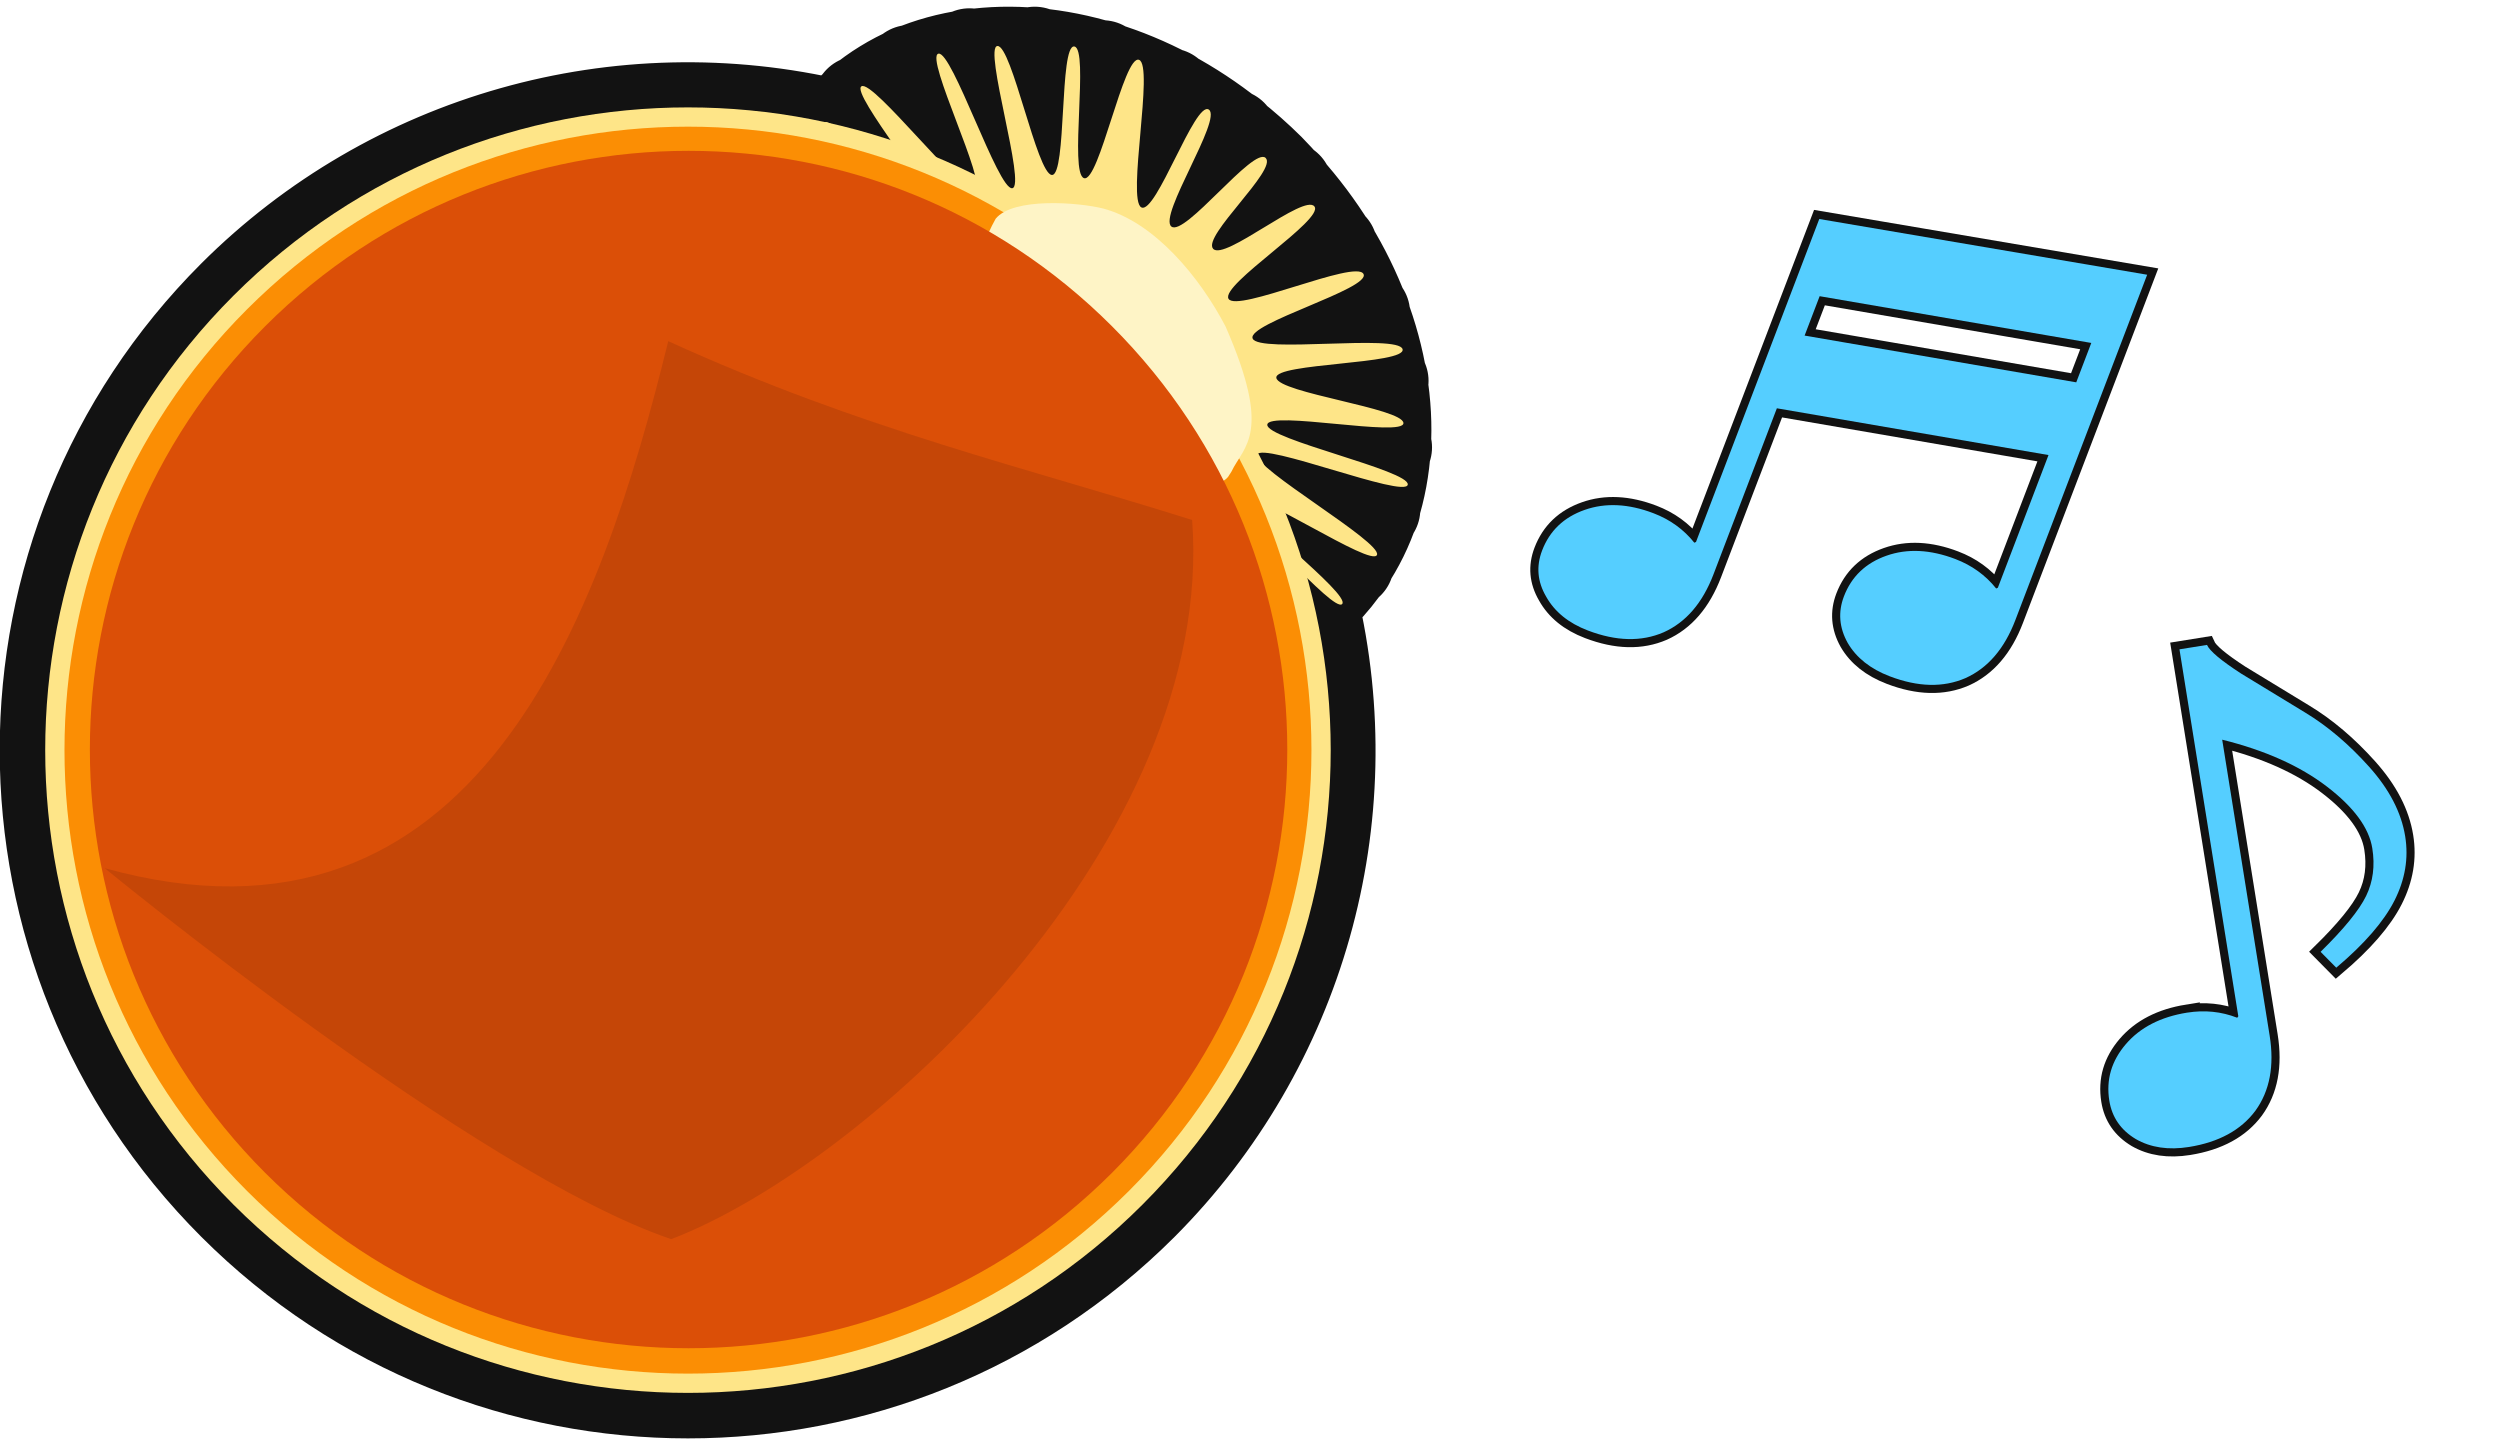
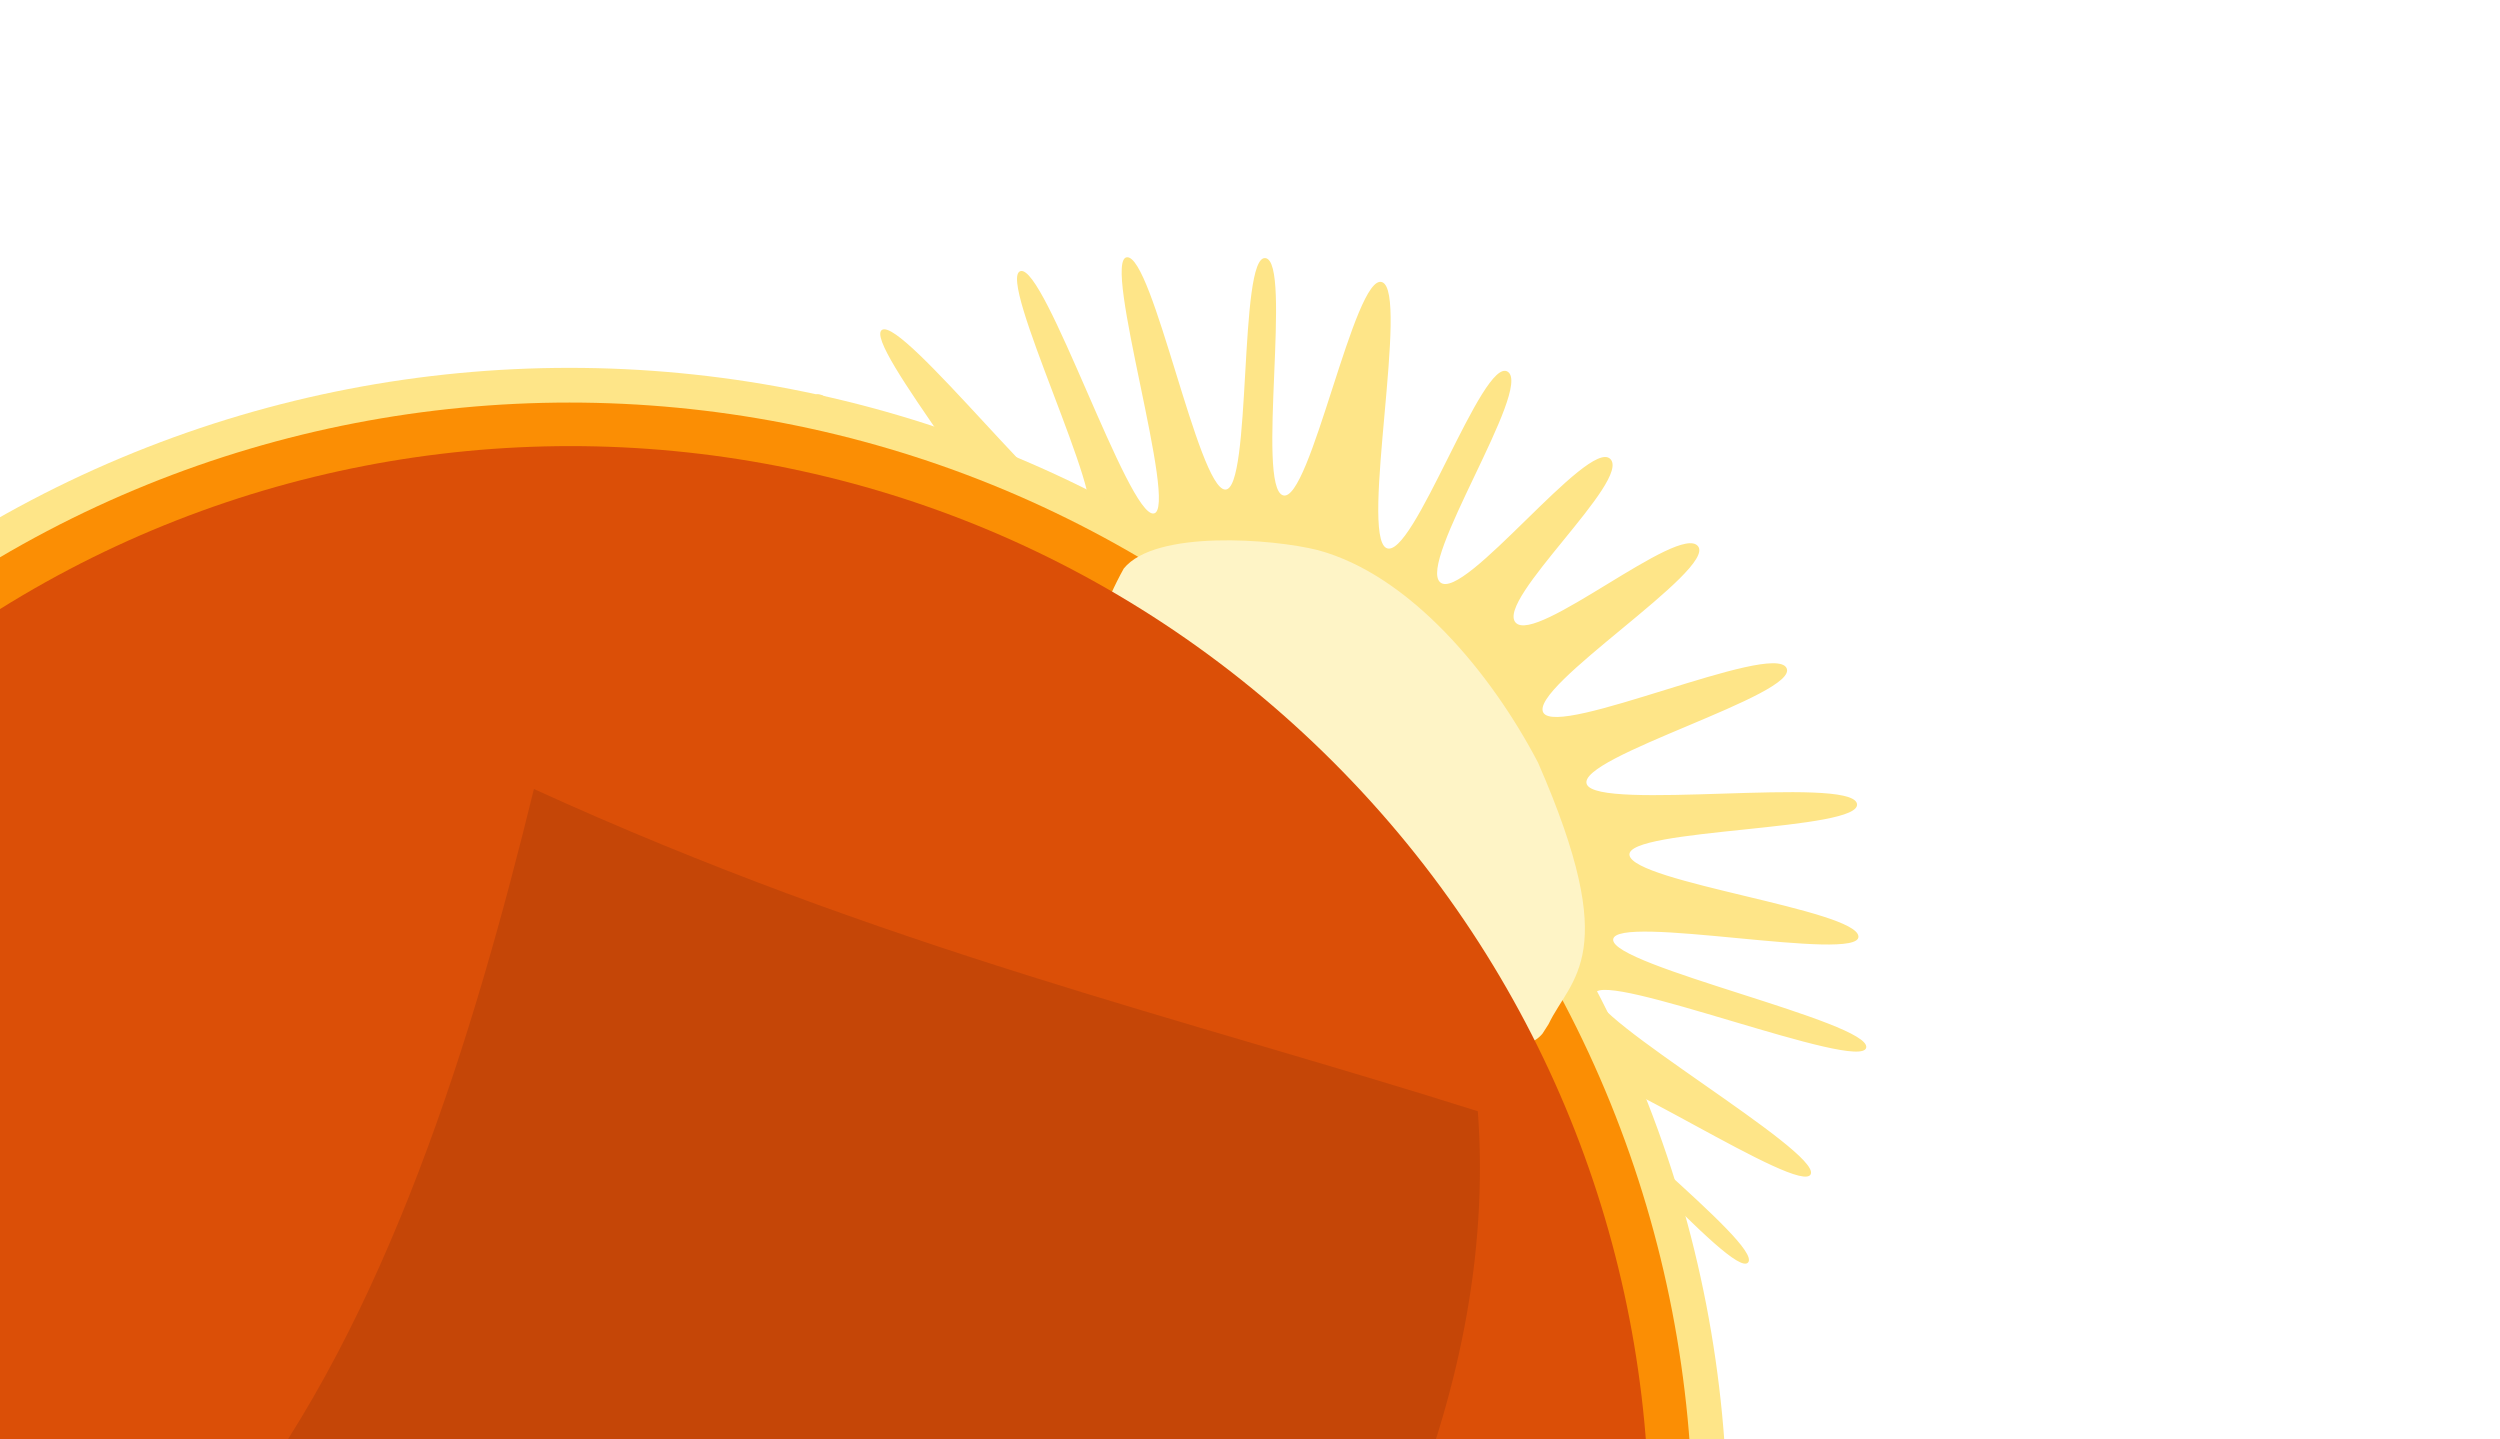
<svg xmlns="http://www.w3.org/2000/svg" height="266.9" width="463.978" viewBox="0 0 463.978 266.9" version="1.1" id="svg121">
  <defs id="defs125" />
-   <path style="opacity:1;fill:#121212;fill-opacity:1;stroke:#121212;stroke-width:16.889;stroke-linecap:round;stroke-linejoin:round;stroke-miterlimit:4;stroke-dasharray:none;stroke-dashoffset:0;stroke-opacity:1" d="m 238.871,34.673 -0.161,0.098 a 62.688,48.588 45 0 0 -3.163,-3.419 62.688,48.588 45 0 0 -6.992,-6.172 l 0.081,-0.165 -0.119,0.133 a 62.688,48.588 45 0 0 -11.523,-7.601 l 0.03,-0.152 -0.065,0.135 a 62.688,48.588 45 0 0 -12.331,-5.121 l -0.011,-0.21 -0.037,0.198 A 62.688,48.588 45 0 0 192.102,9.919 l -0.063,-0.231 0.013,0.226 A 62.688,48.588 45 0 0 180.02,10.189 l -0.1,-0.205 0.056,0.21 a 62.688,48.588 45 0 0 -11.002,3.025 l -0.105,-0.144 0.077,0.158 a 62.688,48.588 45 0 0 -9.336,5.736 l -0.173,-0.163 0.14,0.189 a 62.688,48.588 45 0 0 -2.715,2.385 62.688,48.588 45 0 0 -1.688,1.852 119.289,119.289 0 0 0 -111.844,31.636 119.289,119.289 0 0 0 -0.002,168.7 119.289,119.289 0 0 0 168.702,1e-5 119.289,119.289 0 0 0 31.571,-111.849 62.688,48.588 45 0 0 1.915,-1.684 62.688,48.588 45 0 0 4.572,-5.631 l 0.191,0.124 -0.168,-0.158 a 62.688,48.588 45 0 0 4.881,-9.938 l 0.163,0.068 -0.154,-0.101 a 62.688,48.588 45 0 0 2.11,-11.416 l 0.216,0.044 -0.216,-0.089 a 62.688,48.588 45 0 0 -0.652,-12.247 l 0.223,-0.005 -0.231,-0.046 A 62.688,48.588 45 0 0 253.069,58.149 l 0.186,-0.053 -0.202,0.005 a 62.688,48.588 45 0 0 -5.957,-12.14 l 0.119,-0.074 -0.142,0.04 a 62.688,48.588 45 0 0 -8.33,-11.12 z" id="path1285-7" />
-   <path id="path49751" d="m 201.099,101.584 c -2.798,-0.668 -6.53,22.101 -9.262,20.918 -2.732,-1.183 2.971,-20.69 0.291,-22.156 -2.679,-1.466 -12.844,16.745 -15.418,15.098 -2.574,-1.647 12.028,-21.052 9.481,-22.867 -2.547,-1.815 -17.463,16.729 -19.796,14.58 -2.333,-2.149 13.152,-15.781 11.032,-18.055 -2.121,-2.274 -18.469,8.131 -20.446,5.713 -1.977,-2.418 16.764,-10.888 15.123,-13.444 -1.641,-2.555 -21.793,5.047 -23.198,2.33 -1.405,-2.717 22.713,-6.484 21.743,-9.325 -0.969,-2.842 -25.467,1.514 -26.176,-1.27 -0.709,-2.785 24.1,-3.756 23.607,-6.55 -0.493,-2.794 -27.676,-6.474 -27.744,-9.26 -0.069,-2.786 25.115,2.312 25.329,-0.376 0.214,-2.689 -24.951,-9.929 -24.377,-12.49 0.573,-2.562 26.575,8.467 27.462,6.057 0.886,-2.41 -25.172,-14.37 -24.131,-16.704 1.041,-2.333 23.587,11.304 24.826,9.144 1.239,-2.16 -18.059,-18.278 -16.47,-20.153 1.589,-1.875 17.853,17.89 19.786,16.288 1.932,-1.602 -15.045,-21.79 -12.873,-23.049 2.173,-1.26 18.709,20.169 21.07,19.217 2.361,-0.952 -9.346,-24.569 -6.812,-25.265 2.534,-0.696 11.086,25.343 13.718,24.97 2.632,-0.373 -5.42,-26.227 -2.75,-26.396 2.67,-0.17 7.34,23.785 10.108,23.932 2.768,0.146 1.368,-24.224 4.157,-23.843 2.789,0.381 -0.998,23.534 1.805,24.436 2.803,0.901 7.378,-22.977 10.209,-21.96 2.831,1.017 -2.294,26.002 0.435,27.385 2.728,1.383 9.95,-19.869 12.517,-18.152 2.567,1.717 -9.395,19.689 -6.954,21.699 2.441,2.01 15.241,-14.885 17.5,-12.726 2.26,2.159 -11.832,14.555 -9.741,16.866 2.091,2.311 16.872,-10.284 18.789,-7.866 1.917,2.418 -17.46,14.506 -15.935,17.142 1.525,2.636 23.579,-7.338 25.044,-4.611 1.465,2.727 -21.7,9.19 -20.568,11.986 1.132,2.796 27.026,-0.876 27.823,1.973 0.797,2.849 -23.885,2.542 -23.424,5.336 0.461,2.794 23.395,5.623 23.585,8.366 0.189,2.744 -25.078,-2.386 -25.266,0.32 -0.188,2.706 26.514,8.501 26.069,11.126 -0.446,2.625 -27.074,-8.01 -27.94,-5.571 -0.866,2.439 23.184,16.216 22.228,18.607 -0.956,2.391 -22.767,-12.315 -24.073,-10.225 -1.306,2.09 19.178,17.444 17.62,19.33 -1.558,1.886 -18.015,-18.014 -19.786,-16.288 -1.77,1.726 12.725,23.799 10.698,25.224 -2.027,1.425 -16.499,-22.396 -18.833,-21.448 -2.334,0.949 9.272,24.675 6.75,25.321 -2.522,0.646 -10.874,-25.767 -13.447,-25.241 -2.573,0.526 3.957,27.562 1.204,27.603 -2.753,0.041 -3.62,-24.66 -6.398,-24.888 -2.777,-0.228 -4.161,24.193 -6.984,23.815 -2.822,-0.379 1.593,-23.932 -1.205,-24.6 z" style="opacity:1;fill:#fee588;fill-opacity:1;stroke:none;stroke-width:7.733;stroke-linecap:round;stroke-linejoin:round;stroke-miterlimit:4;stroke-dasharray:none;stroke-dashoffset:0;stroke-opacity:1" />
-   <path transform="rotate(45)" style="opacity:1;fill:#fee588;fill-opacity:1;stroke:none;stroke-width:5.272;stroke-linecap:round;stroke-linejoin:round;stroke-miterlimit:4;stroke-dasharray:none;stroke-dashoffset:0;stroke-opacity:1" d="M 308.016,8.16 A 119.289,119.289 0 0 1 188.727,127.449 119.289,119.289 0 0 1 69.438,8.16 119.289,119.289 0 0 1 188.727,-111.129 119.289,119.289 0 0 1 308.016,8.16 Z" id="path815-3-6" />
-   <path transform="rotate(45)" style="opacity:1;fill:#fb8e04;fill-opacity:1;stroke:none;stroke-width:5.114;stroke-linecap:round;stroke-linejoin:round;stroke-miterlimit:4;stroke-dasharray:none;stroke-dashoffset:0;stroke-opacity:1" d="M 304.44,8.16 A 115.713,115.713 0 0 1 188.727,123.873 115.713,115.713 0 0 1 73.014,8.16 115.713,115.713 0 0 1 188.727,-107.553 115.713,115.713 0 0 1 304.44,8.16 Z" id="path815-3" />
-   <path style="opacity:1;fill:#fef4c6;fill-opacity:1;stroke:none;stroke-width:10.234;stroke-linecap:round;stroke-linejoin:round;stroke-miterlimit:4;stroke-dasharray:none;stroke-dashoffset:0;stroke-opacity:1" d="m 227.911,88.521 c -3.513,4.174 -9.452,-6.598 -14.316,-8.015 -9.937,-3.096 -18.753,-10.975 -22.996,-21.283 -1.688,-4.541 -13.917,-4.016 -5.819,-18.62 3.25,-4.013 15.39,-3.059 19.998,-1.894 9.492,2.56 17.862,12.67 22.677,21.888 8.728,19.935 3.413,22.069 1.085,26.941 -0.629,0.983 -0.421,0.654 -0.629,0.983 z" id="path1056" />
-   <path transform="rotate(45)" style="opacity:1;fill:#db4f07;fill-opacity:1;stroke:none;stroke-width:4.911;stroke-linecap:round;stroke-linejoin:round;stroke-miterlimit:4;stroke-dasharray:none;stroke-dashoffset:0;stroke-opacity:1" d="M 299.842,8 A 111.115,111.115 0 0 1 188.727,119.115 111.115,111.115 0 0 1 77.612,8 111.115,111.115 0 0 1 188.727,-103.115 111.115,111.115 0 0 1 299.842,8 Z" id="path815" />
-   <path style="fill:#c54607;fill-opacity:1;stroke:none;stroke-width:14.737;stroke-linecap:butt;stroke-linejoin:round;stroke-miterlimit:4;stroke-dasharray:none;stroke-dashoffset:0;stroke-opacity:1" d="M 124.018,63.318 C 111.617,113.995 88.55,180.31 19.437,161.125 c 0,0 68.795,56.548 105.133,68.852 37.048,-14.231 101.092,-74.145 96.684,-133.466 -30.445,-9.627 -61.184,-16.74 -97.236,-33.193 z" id="path1021" />
-   <g id="g971" transform="translate(177.5274,-15.1466)">
-     <path id="path12905" style="font-style:normal;font-variant:normal;font-weight:normal;font-stretch:normal;font-size:medium;line-height:1.25;font-family:'Rounded-X M+ 1p';-inkscape-font-specification:'Rounded-X M+ 1p';letter-spacing:0px;word-spacing:0px;fill:#121212;fill-opacity:1;stroke:#121212;stroke-width:3.009;stroke-opacity:1" d="m 157.393,77.428 50.413,8.676 2.79,-7.31 -50.413,-8.676 z m -5.15,13.494 -11.76,30.812 q -3.047,7.984 -9.262,10.766 -6.172,2.669 -14.044,-0.335 -5.398,-2.06 -7.768,-6.314 -2.413,-4.142 -0.739,-8.528 2.103,-5.51 7.905,-7.547 5.802,-2.037 12.774,0.624 4.611,1.76 7.576,5.468 l 0.311,-0.139 22.876,-59.938 60.856,10.343 -24.464,64.099 q -3.047,7.984 -9.262,10.766 -6.172,2.669 -14.044,-0.335 -5.398,-2.06 -7.811,-6.202 -2.37,-4.254 -0.696,-8.64 2.103,-5.51 7.905,-7.547 5.802,-2.037 12.774,0.624 4.611,1.76 7.576,5.468 l 0.311,-0.139 9.399,-24.627 z" />
-     <path id="path12908" style="font-style:normal;font-variant:normal;font-weight:normal;font-stretch:normal;font-size:medium;line-height:1.25;font-family:'Rounded-X M+ 1p';-inkscape-font-specification:'Rounded-X M+ 1p';letter-spacing:0px;word-spacing:0px;fill:#55ceff;fill-opacity:1;stroke:none;stroke-width:3.009" d="m 157.393,77.428 50.413,8.676 2.79,-7.31 -50.413,-8.676 z m -5.15,13.494 -11.76,30.812 q -3.047,7.984 -9.262,10.766 -6.172,2.669 -14.044,-0.335 -5.398,-2.06 -7.768,-6.314 -2.413,-4.142 -0.739,-8.528 2.103,-5.51 7.905,-7.547 5.802,-2.037 12.774,0.624 4.611,1.76 7.576,5.468 l 0.311,-0.139 22.876,-59.938 60.856,10.343 -24.464,64.099 q -3.047,7.984 -9.262,10.766 -6.172,2.669 -14.044,-0.335 -5.398,-2.06 -7.811,-6.202 -2.37,-4.254 -0.696,-8.64 2.103,-5.51 7.905,-7.547 5.802,-2.037 12.774,0.624 4.611,1.76 7.576,5.468 l 0.311,-0.139 9.399,-24.627 z" />
-     <path id="path12911" style="font-style:normal;font-variant:normal;font-weight:normal;font-stretch:normal;font-size:medium;line-height:1.25;font-family:'Rounded-X M+ 1p';-inkscape-font-specification:'Rounded-X M+ 1p';letter-spacing:0px;word-spacing:0px;fill:#121212;fill-opacity:1;stroke:#121212;stroke-width:3.009;stroke-opacity:1" d="m 228.387,203.084 q 4.873,-0.781 9.295,0.948 l 0.2,-0.276 -10.92,-68.099 5.11,-0.82 q 0.761,1.706 6.339,5.322 5.678,3.478 11.888,7.236 6.21,3.758 11.851,10.046 5.641,6.288 6.708,12.943 0.972,6.061 -1.993,11.9 -2.965,5.839 -10.802,12.46 l -2.911,-2.947 q 6.53,-6.411 8.454,-10.377 1.924,-3.966 1.143,-8.838 -0.915,-5.705 -8.419,-11.45 -7.504,-5.745 -19.438,-8.708 l 8.805,54.907 q 1.353,8.438 -2.638,13.954 -4.011,5.397 -12.33,6.731 -5.705,0.915 -9.865,-1.466 -4.18,-2.499 -4.923,-7.134 -0.934,-5.824 3.072,-10.489 4.006,-4.665 11.375,-5.847 z" />
-     <path id="path12914" style="font-style:normal;font-variant:normal;font-weight:normal;font-stretch:normal;font-size:medium;line-height:1.25;font-family:'Rounded-X M+ 1p';-inkscape-font-specification:'Rounded-X M+ 1p';letter-spacing:0px;word-spacing:0px;fill:#55ceff;fill-opacity:1;stroke:none;stroke-width:3.009" d="m 228.387,203.084 q 4.873,-0.781 9.295,0.948 l 0.2,-0.276 -10.92,-68.099 5.11,-0.82 q 0.761,1.706 6.339,5.322 5.678,3.478 11.888,7.236 6.21,3.758 11.851,10.046 5.641,6.288 6.708,12.943 0.972,6.061 -1.993,11.9 -2.965,5.839 -10.802,12.46 l -2.911,-2.947 q 6.53,-6.411 8.454,-10.377 1.924,-3.966 1.143,-8.838 -0.915,-5.705 -8.419,-11.45 -7.504,-5.745 -19.438,-8.708 l 8.805,54.907 q 1.353,8.438 -2.638,13.954 -4.011,5.397 -12.33,6.731 -5.705,0.915 -9.865,-1.466 -4.18,-2.499 -4.923,-7.134 -0.934,-5.824 3.072,-10.489 4.006,-4.665 11.375,-5.847 z" />
-   </g>
+   <path id="path49751" d="m 237.96,215.378 c -5.04,-1.203 -11.765,39.818 -16.688,37.687 -4.922,-2.131 5.352,-37.275 0.525,-39.917 -4.827,-2.642 -23.14,30.168 -27.776,27.201 -4.637,-2.967 21.669,-37.928 17.081,-41.198 -4.588,-3.271 -31.461,30.139 -35.664,26.267 -4.204,-3.872 23.696,-28.432 19.875,-32.528 -3.82,-4.096 -33.274,14.649 -36.836,10.293 -3.562,-4.356 30.203,-19.617 27.247,-24.22 -2.956,-4.604 -39.263,9.093 -41.794,4.198 -2.531,-4.896 40.919,-11.681 39.173,-16.801 -1.746,-5.119 -45.882,2.728 -47.159,-2.288 -1.278,-5.017 43.419,-6.767 42.531,-11.801 -0.888,-5.034 -49.861,-11.664 -49.985,-16.683 -0.124,-5.019 45.247,4.166 45.632,-0.678 0.386,-4.844 -44.951,-17.888 -43.918,-22.503 1.033,-4.615 47.879,15.253 49.475,10.912 1.597,-4.342 -45.35,-25.89 -43.475,-30.094 1.875,-4.204 42.496,20.366 44.728,16.475 2.232,-3.891 -32.536,-32.929 -29.673,-36.308 2.862,-3.378 32.165,32.232 35.646,29.345 3.481,-2.886 -27.106,-39.257 -23.192,-41.526 3.914,-2.269 33.707,36.336 37.961,34.622 4.254,-1.715 -16.838,-44.265 -12.273,-45.518 4.565,-1.253 19.973,45.658 24.715,44.986 4.742,-0.672 -9.765,-47.25 -4.955,-47.556 4.81,-0.306 13.223,42.852 18.211,43.116 4.988,0.264 2.465,-43.643 7.489,-42.957 5.024,0.686 -1.798,42.4 3.251,44.024 5.049,1.624 13.292,-41.397 18.392,-39.564 5.1,1.833 -4.132,46.845 0.783,49.336 4.915,2.491 17.926,-35.797 22.551,-32.703 4.625,3.094 -16.926,35.472 -12.528,39.093 4.398,3.621 27.458,-26.817 31.529,-22.928 4.071,3.889 -21.318,26.223 -17.55,30.386 3.768,4.163 30.396,-18.528 33.85,-14.171 3.454,4.357 -31.457,26.134 -28.709,30.883 2.748,4.749 42.48,-13.221 45.119,-8.307 2.64,4.914 -39.095,16.558 -37.055,21.595 2.04,5.037 48.691,-1.578 50.126,3.555 1.435,5.133 -43.032,4.58 -42.201,9.614 0.831,5.034 42.15,10.13 42.49,15.073 0.341,4.943 -45.181,-4.298 -45.52,0.576 -0.338,4.875 47.769,15.315 46.966,20.045 -0.803,4.73 -48.777,-14.431 -50.338,-10.038 -1.561,4.393 41.768,29.216 40.046,33.523 -1.723,4.308 -41.017,-22.188 -43.37,-18.422 -2.352,3.766 34.551,31.427 31.745,34.825 -2.806,3.398 -32.457,-32.454 -35.646,-29.345 -3.189,3.109 22.926,42.876 19.274,45.444 -3.652,2.567 -29.726,-40.35 -33.93,-38.641 -4.205,1.709 16.704,44.455 12.16,45.619 -4.544,1.164 -19.591,-46.422 -24.227,-45.474 -4.636,0.948 7.13,49.656 2.169,49.73 -4.961,0.073 -6.523,-44.429 -11.527,-44.839 -5.004,-0.411 -7.497,43.587 -12.582,42.905 -5.085,-0.682 2.869,-43.117 -2.171,-44.32 z" style="opacity:1;fill:#fee588;fill-opacity:1;stroke:none;stroke-width:13.933;stroke-linecap:round;stroke-linejoin:round;stroke-miterlimit:4;stroke-dasharray:none;stroke-dashoffset:0;stroke-opacity:1" />
+   <path style="opacity:1;fill:#fee588;fill-opacity:1;stroke:none;stroke-width:9.498;stroke-linecap:round;stroke-linejoin:round;stroke-miterlimit:4;stroke-dasharray:none;stroke-dashoffset:0;stroke-opacity:1" d="m 257.654,435.15 a 214.913,214.913 0 0 1 -303.933,0 214.913,214.913 0 0 1 0,-303.933 214.913,214.913 0 0 1 303.933,0 214.913,214.913 0 0 1 0,303.933 z" id="path815-3-6" />
+   <path style="opacity:1;fill:#fb8e04;fill-opacity:1;stroke:none;stroke-width:9.213;stroke-linecap:round;stroke-linejoin:round;stroke-miterlimit:4;stroke-dasharray:none;stroke-dashoffset:0;stroke-opacity:1" d="m 253.098,430.594 a 208.47,208.47 0 0 1 -294.822,-3e-5 208.47,208.47 0 0 1 0,-294.822 208.47,208.47 0 0 1 294.822,0 208.47,208.47 0 0 1 0,294.822 z" id="path815-3" />
+   <path style="opacity:1;fill:#fef4c6;fill-opacity:1;stroke:none;stroke-width:18.438;stroke-linecap:round;stroke-linejoin:round;stroke-miterlimit:4;stroke-dasharray:none;stroke-dashoffset:0;stroke-opacity:1" d="m 286.266,191.843 c -6.329,7.519 -17.03,-11.888 -25.791,-14.44 -17.903,-5.577 -33.787,-19.772 -41.43,-38.344 -3.04,-8.181 -25.073,-7.235 -10.484,-33.546 5.856,-7.23 27.727,-5.511 36.029,-3.413 17.102,4.613 32.18,22.826 40.855,39.434 15.725,35.916 6.149,39.76 1.955,48.538 -1.133,1.77 -0.759,1.178 -1.133,1.77 z" id="path1056" />
+   <path style="opacity:1;fill:#db4f07;fill-opacity:1;stroke:none;stroke-width:8.847;stroke-linecap:round;stroke-linejoin:round;stroke-miterlimit:4;stroke-dasharray:none;stroke-dashoffset:0;stroke-opacity:1" d="m 247.445,424.533 a 200.187,200.187 0 0 1 -283.107,0 200.187,200.187 0 0 1 3e-6,-283.107 200.187,200.187 0 0 1 283.107,-1e-5 200.187,200.187 0 0 1 0,283.107 z" id="path815" />
+   <path style="fill:#c54607;fill-opacity:1;stroke:none;stroke-width:26.55;stroke-linecap:butt;stroke-linejoin:round;stroke-miterlimit:4;stroke-dasharray:none;stroke-dashoffset:0;stroke-opacity:1" d="m 99.09,146.436 c -22.342,91.302 -63.9,210.775 -188.415,176.212 0,0 123.942,101.878 189.41,124.045 C 166.83,421.055 282.214,313.112 274.272,206.237 219.423,188.893 164.042,176.078 99.09,146.436 Z" id="path1021" />
</svg>
